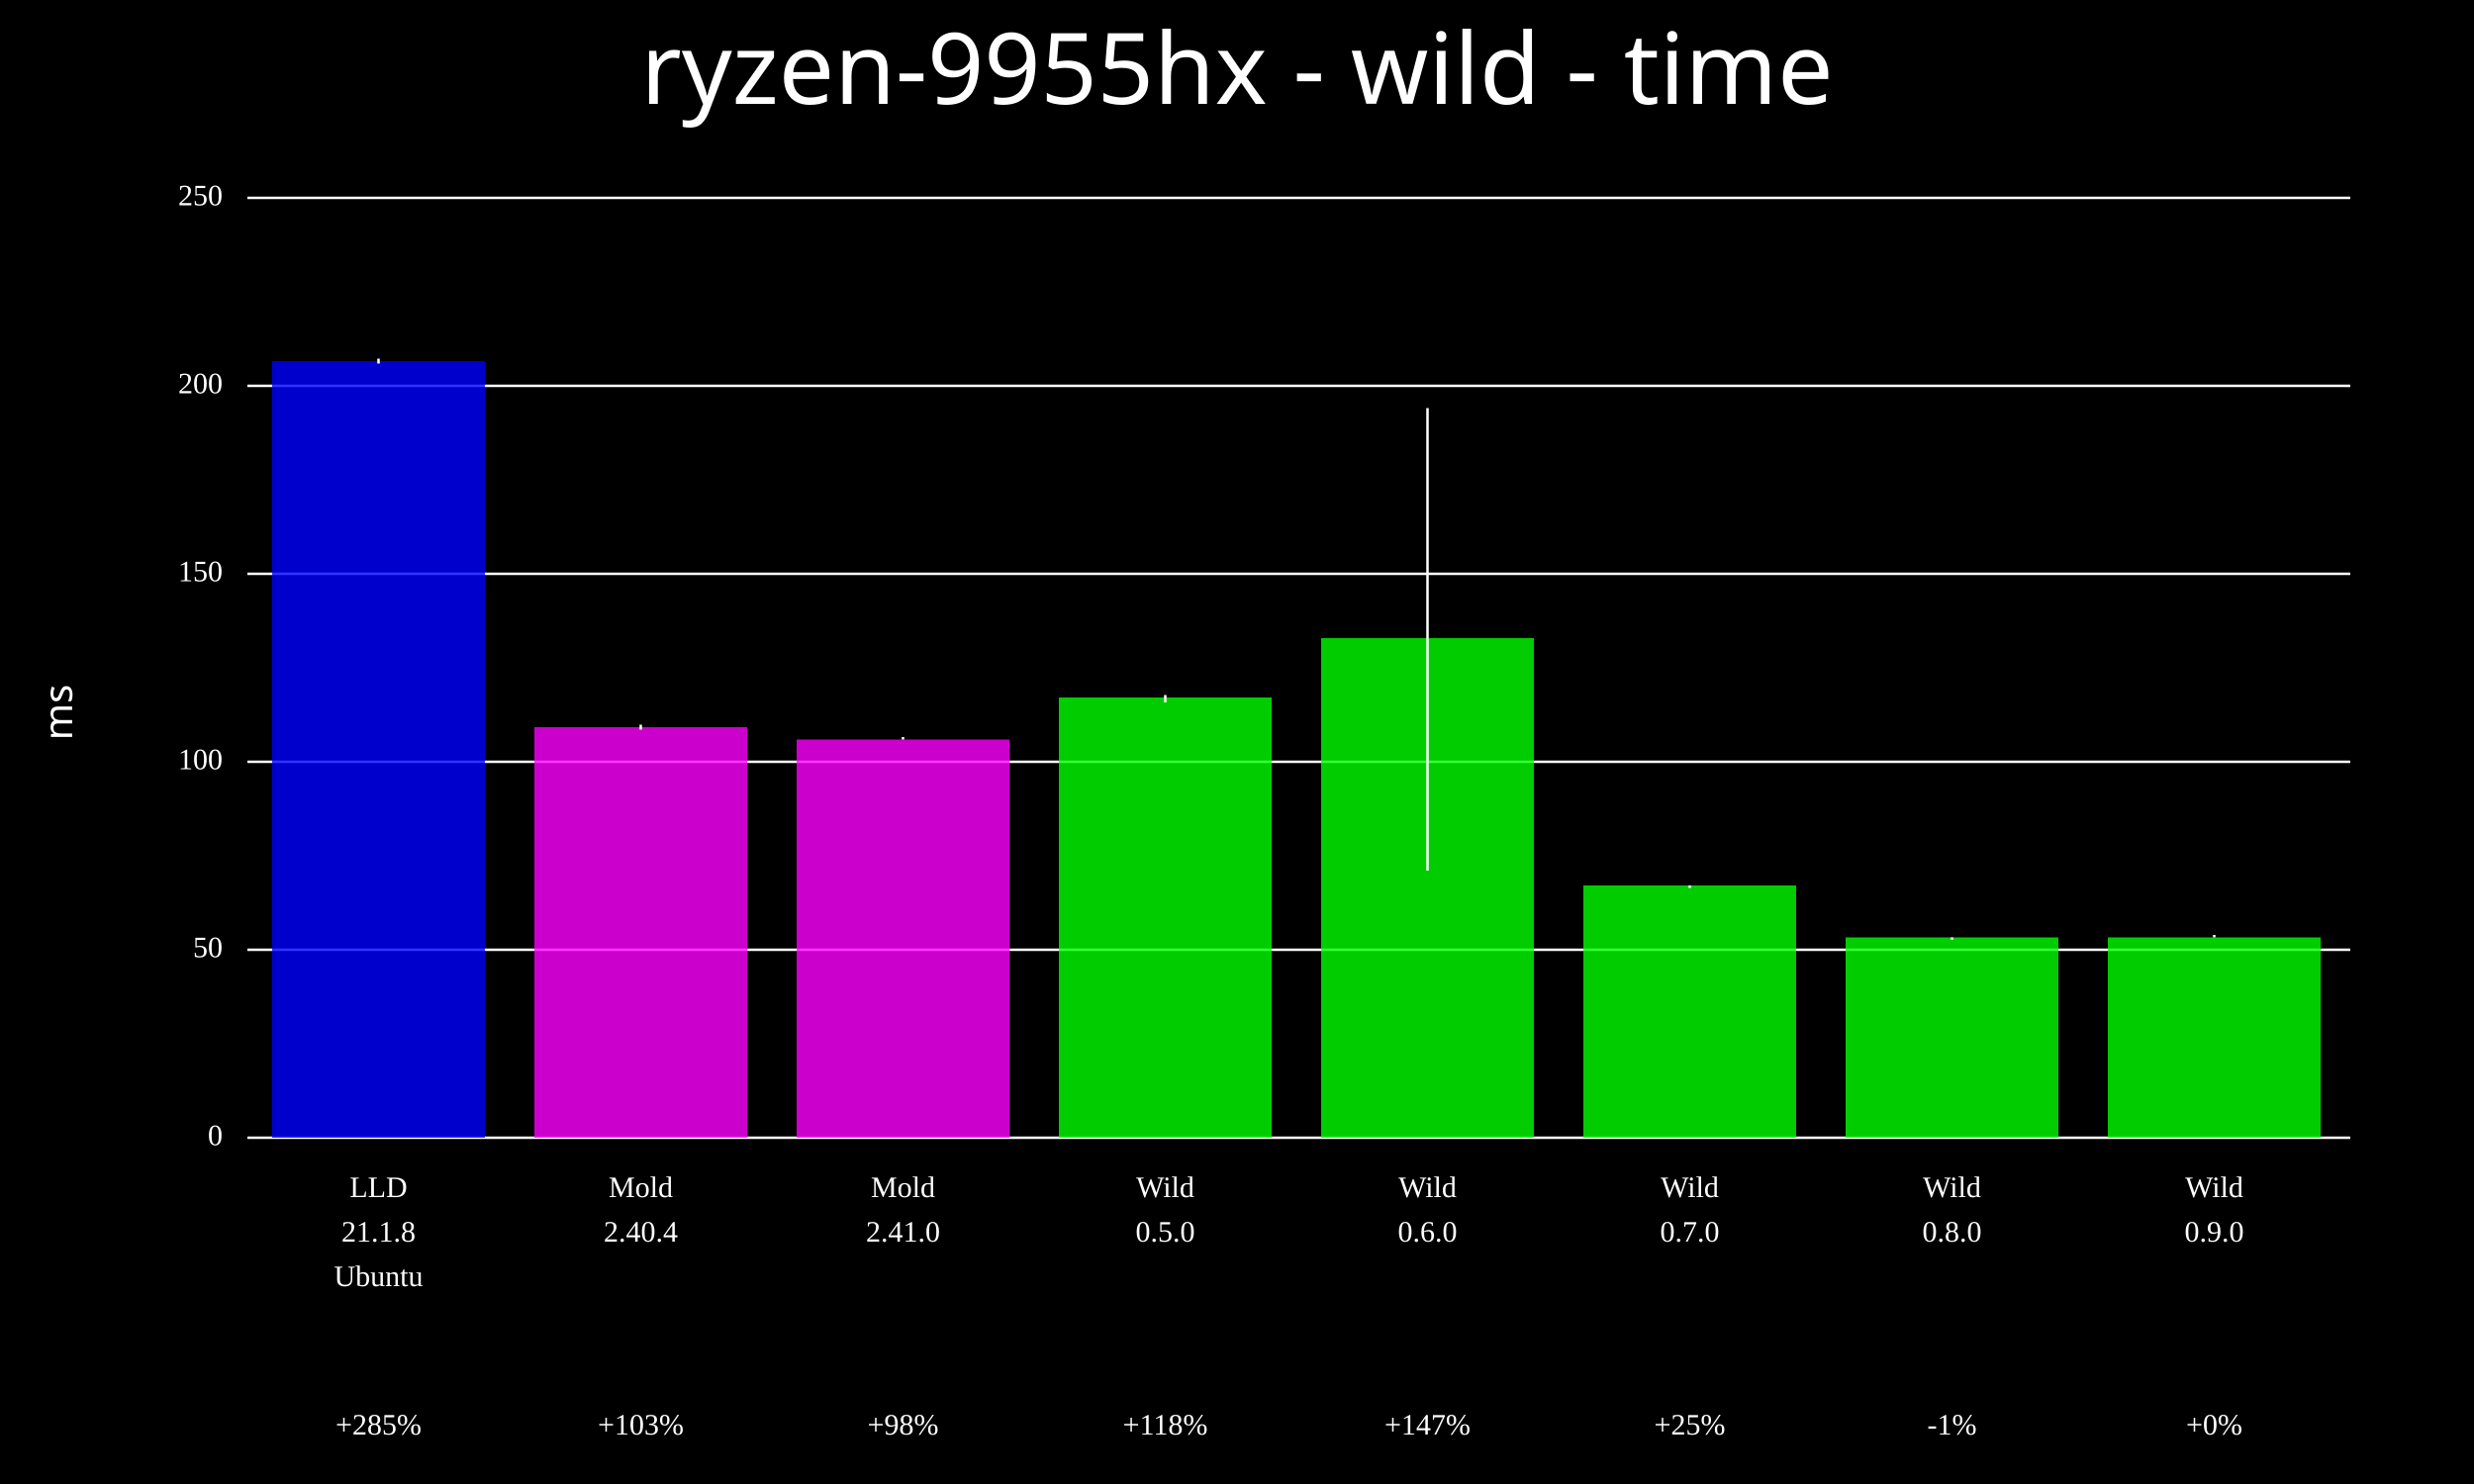
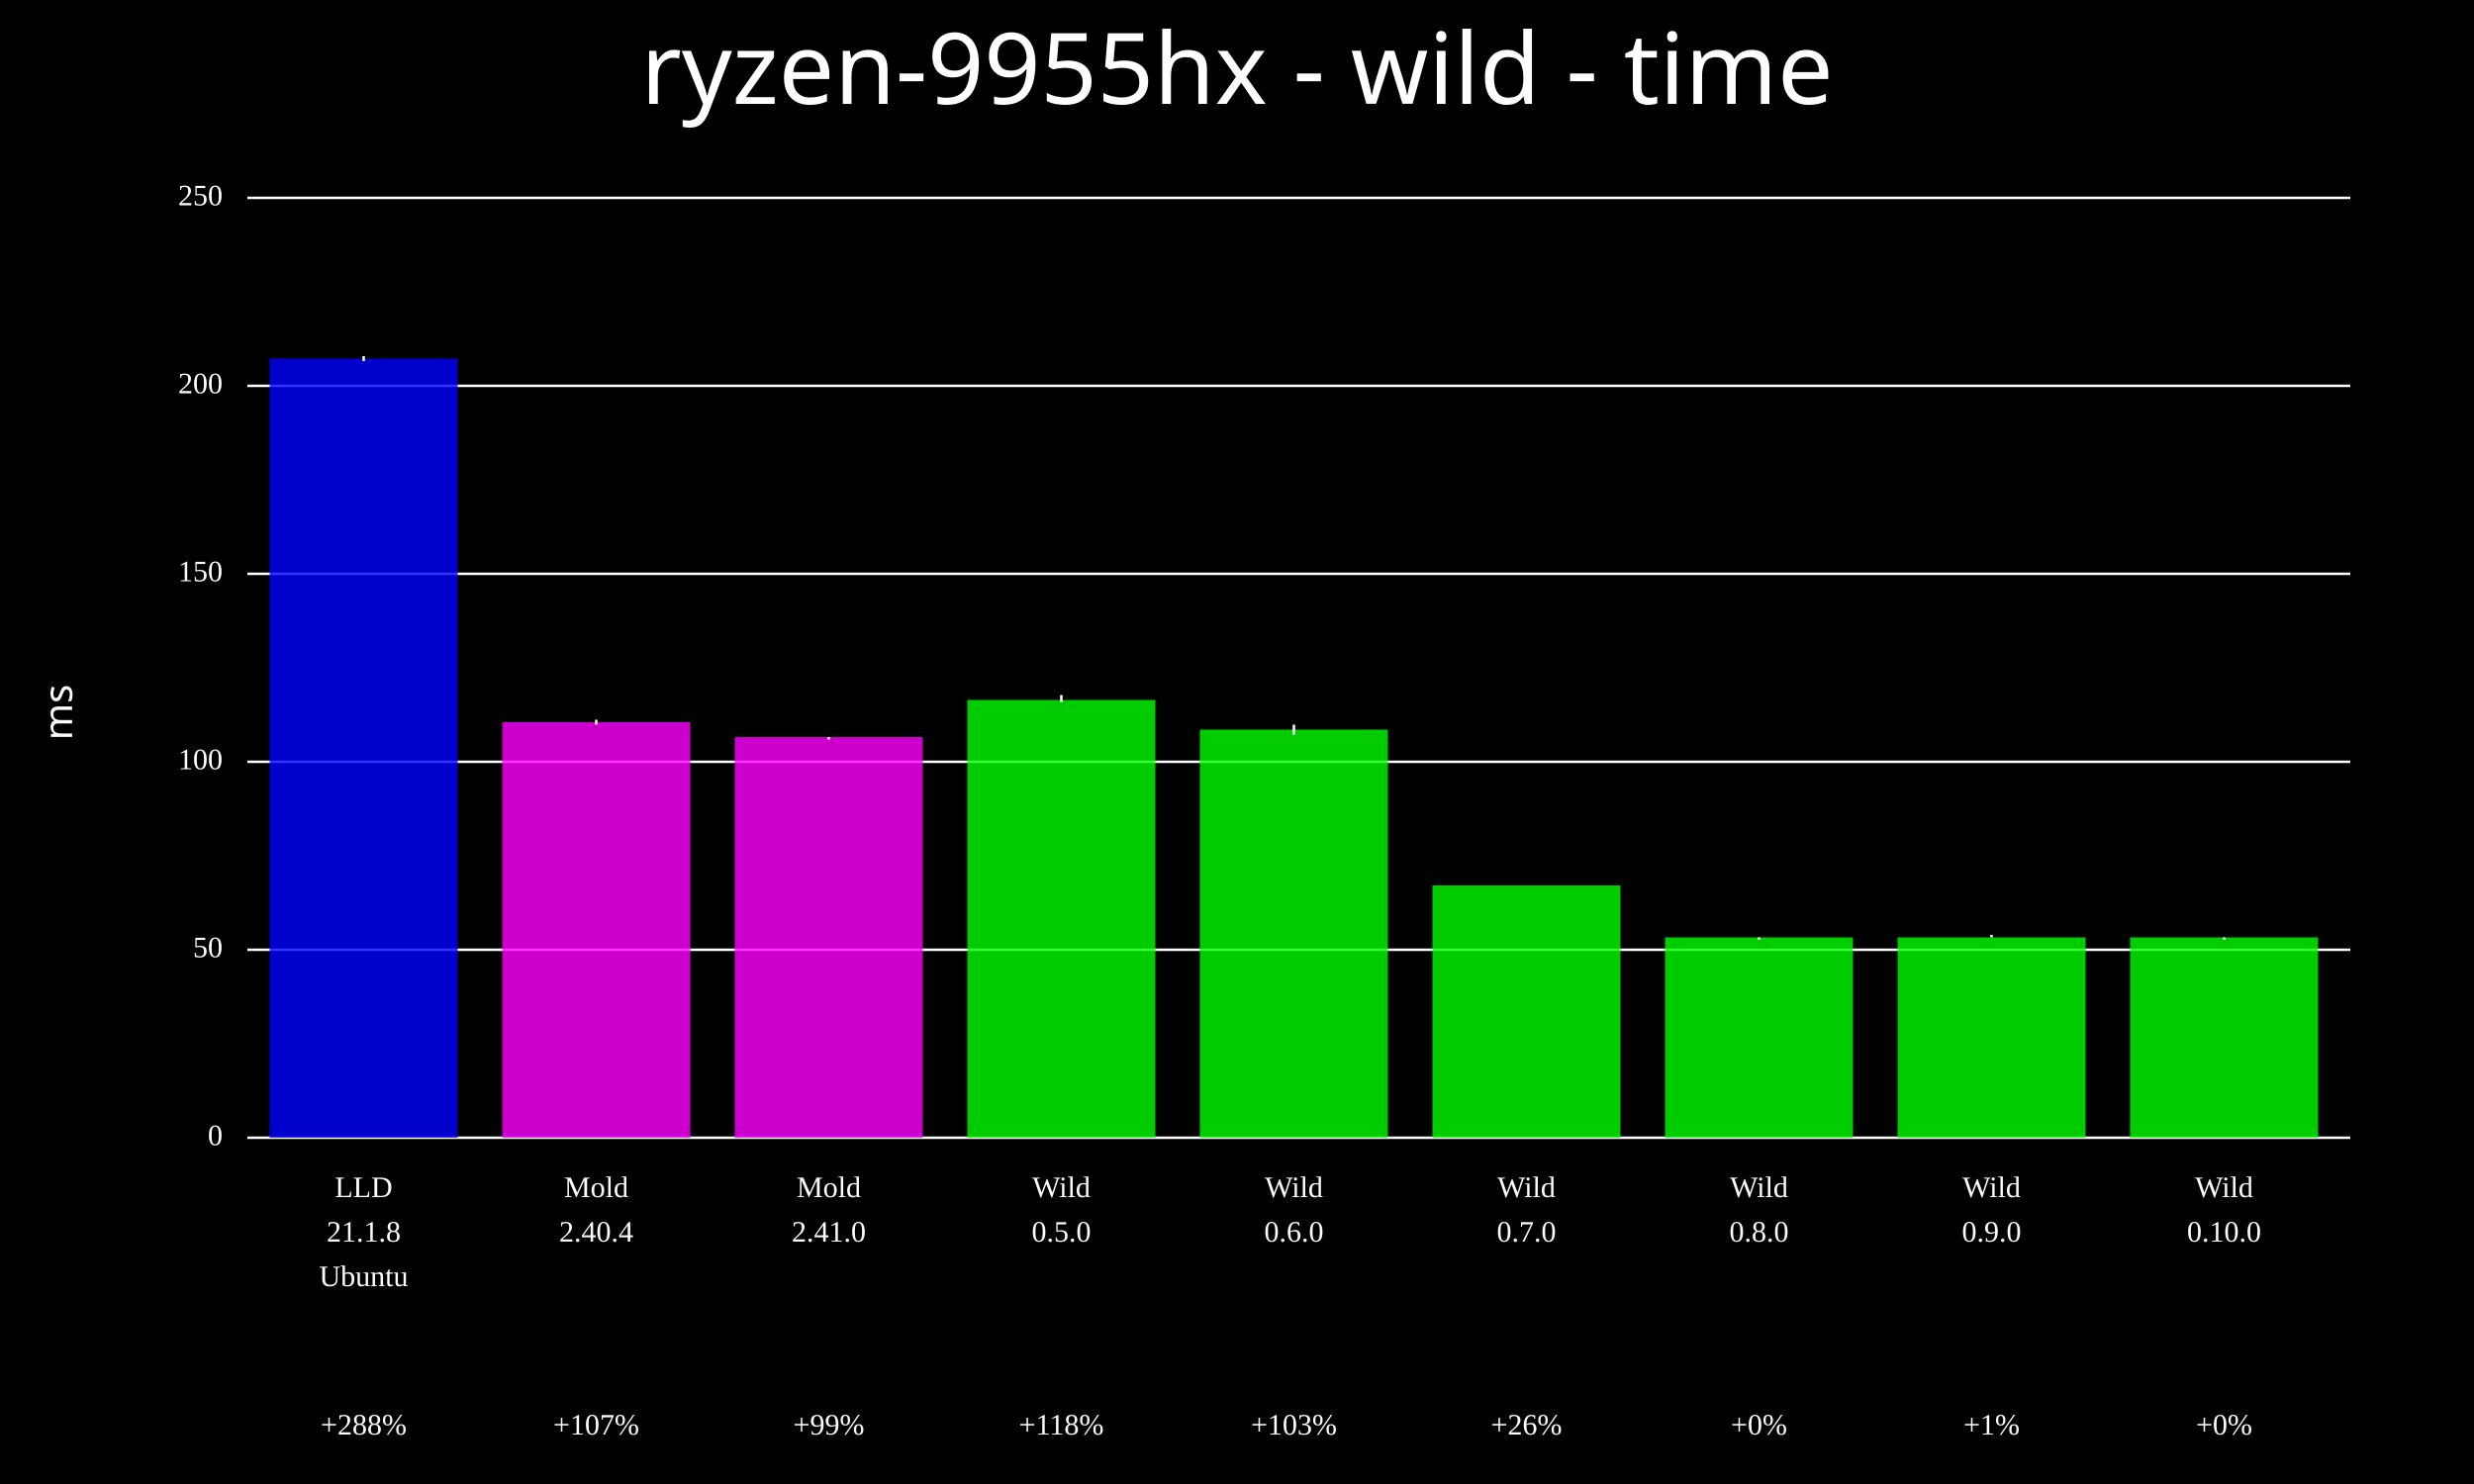
<svg xmlns="http://www.w3.org/2000/svg" width="1000" height="600" viewBox="0 0 1000 600">
  <rect x="0" y="0" width="1000" height="600" fill="#000000" />
  <text x="500" y="10" dy="0.8em" text-anchor="middle" font-family="sans-serif" font-size="40" fill="#FFFFFF">
ryzen-9955hx - wild - time</text>
  <text x="5" y="300" dy="0.76em" text-anchor="middle" font-family="sans-serif" font-size="16" fill="#FFFFFF" transform="rotate(270, 5, 288)">ms</text>
  <line x1="100" y1="460" x2="950" y2="460" stroke="#FFFFFF" />
  <text x="90" y="460" dy="0.5ex" text-anchor="end" fill="#FFFFFF">0</text>
  <line x1="100" y1="384" x2="950" y2="384" stroke="#FFFFFF" />
  <text x="90" y="384" dy="0.5ex" text-anchor="end" fill="#FFFFFF">50</text>
  <line x1="100" y1="308" x2="950" y2="308" stroke="#FFFFFF" />
  <text x="90" y="308" dy="0.5ex" text-anchor="end" fill="#FFFFFF">100</text>
  <line x1="100" y1="232" x2="950" y2="232" stroke="#FFFFFF" />
  <text x="90" y="232" dy="0.5ex" text-anchor="end" fill="#FFFFFF">150</text>
  <line x1="100" y1="156" x2="950" y2="156" stroke="#FFFFFF" />
  <text x="90" y="156" dy="0.5ex" text-anchor="end" fill="#FFFFFF">200</text>
  <line x1="100" y1="80" x2="950" y2="80" stroke="#FFFFFF" />
  <text x="90" y="80" dy="0.5ex" text-anchor="end" fill="#FFFFFF">250</text>
-   <rect fill="#0000FF" opacity="0.8" x="110" y="146" width="86" height="314" />
-   <line stroke="#FFFFFF" x1="153" y1="145" x2="153" y2="147" />
-   <text x="153" y="484" fill="#FFFFFF" text-anchor="middle">LLD</text>
-   <text x="153" y="502" fill="#FFFFFF" text-anchor="middle">21.1.8</text>
-   <text x="153" y="520" fill="#FFFFFF" text-anchor="middle">Ubuntu</text>
-   <text x="153" y="580" fill="#FFFFFF" text-anchor="middle">+285%</text>
-   <rect fill="#FF00FF" opacity="0.8" x="216" y="294" width="86" height="166" />
-   <line stroke="#FFFFFF" x1="259" y1="293" x2="259" y2="295" />
-   <text x="259" y="484" fill="#FFFFFF" text-anchor="middle">Mold</text>
-   <text x="259" y="502" fill="#FFFFFF" text-anchor="middle">2.40.4</text>
-   <text x="259" y="580" fill="#FFFFFF" text-anchor="middle">+103%</text>
-   <rect fill="#FF00FF" opacity="0.8" x="322" y="299" width="86" height="161" />
-   <line stroke="#FFFFFF" x1="365" y1="298" x2="365" y2="299" />
-   <text x="365" y="484" fill="#FFFFFF" text-anchor="middle">Mold</text>
-   <text x="365" y="502" fill="#FFFFFF" text-anchor="middle">2.41.0</text>
-   <text x="365" y="580" fill="#FFFFFF" text-anchor="middle">+98%</text>
-   <rect fill="#00FF00" opacity="0.8" x="428" y="282" width="86" height="178" />
-   <line stroke="#FFFFFF" x1="471" y1="281" x2="471" y2="284" />
-   <text x="471" y="484" fill="#FFFFFF" text-anchor="middle">Wild</text>
-   <text x="471" y="502" fill="#FFFFFF" text-anchor="middle">0.5.0</text>
-   <text x="471" y="580" fill="#FFFFFF" text-anchor="middle">+118%</text>
-   <rect fill="#00FF00" opacity="0.8" x="534" y="258" width="86" height="202" />
-   <line stroke="#FFFFFF" x1="577" y1="165" x2="577" y2="352" />
-   <text x="577" y="484" fill="#FFFFFF" text-anchor="middle">Wild</text>
-   <text x="577" y="502" fill="#FFFFFF" text-anchor="middle">0.6.0</text>
-   <text x="577" y="580" fill="#FFFFFF" text-anchor="middle">+147%</text>
-   <rect fill="#00FF00" opacity="0.8" x="640" y="358" width="86" height="102" />
-   <line stroke="#FFFFFF" x1="683" y1="358" x2="683" y2="359" />
-   <text x="683" y="484" fill="#FFFFFF" text-anchor="middle">Wild</text>
-   <text x="683" y="502" fill="#FFFFFF" text-anchor="middle">0.7.0</text>
-   <text x="683" y="580" fill="#FFFFFF" text-anchor="middle">+25%</text>
-   <rect fill="#00FF00" opacity="0.8" x="746" y="379" width="86" height="81" />
-   <line stroke="#FFFFFF" x1="789" y1="379" x2="789" y2="380" />
-   <text x="789" y="484" fill="#FFFFFF" text-anchor="middle">Wild</text>
-   <text x="789" y="502" fill="#FFFFFF" text-anchor="middle">0.8.0</text>
-   <text x="789" y="580" fill="#FFFFFF" text-anchor="middle">-1%</text>
-   <rect fill="#00FF00" opacity="0.8" x="852" y="379" width="86" height="81" />
-   <line stroke="#FFFFFF" x1="895" y1="378" x2="895" y2="379" />
-   <text x="895" y="484" fill="#FFFFFF" text-anchor="middle">Wild</text>
-   <text x="895" y="502" fill="#FFFFFF" text-anchor="middle">0.9.0</text>
-   <text x="895" y="580" fill="#FFFFFF" text-anchor="middle">+0%</text>
+   <rect fill="#0000FF" opacity="0.8" x="109" y="145" width="76" height="315" />
+   <line stroke="#FFFFFF" x1="147" y1="144" x2="147" y2="146" />
+   <text x="147" y="484" fill="#FFFFFF" text-anchor="middle">LLD</text>
+   <text x="147" y="502" fill="#FFFFFF" text-anchor="middle">21.1.8</text>
+   <text x="147" y="520" fill="#FFFFFF" text-anchor="middle">Ubuntu</text>
+   <text x="147" y="580" fill="#FFFFFF" text-anchor="middle">+288%</text>
+   <rect fill="#FF00FF" opacity="0.8" x="203" y="292" width="76" height="168" />
+   <line stroke="#FFFFFF" x1="241" y1="291" x2="241" y2="293" />
+   <text x="241" y="484" fill="#FFFFFF" text-anchor="middle">Mold</text>
+   <text x="241" y="502" fill="#FFFFFF" text-anchor="middle">2.40.4</text>
+   <text x="241" y="580" fill="#FFFFFF" text-anchor="middle">+107%</text>
+   <rect fill="#FF00FF" opacity="0.8" x="297" y="298" width="76" height="162" />
+   <line stroke="#FFFFFF" x1="335" y1="298" x2="335" y2="299" />
+   <text x="335" y="484" fill="#FFFFFF" text-anchor="middle">Mold</text>
+   <text x="335" y="502" fill="#FFFFFF" text-anchor="middle">2.41.0</text>
+   <text x="335" y="580" fill="#FFFFFF" text-anchor="middle">+99%</text>
+   <rect fill="#00FF00" opacity="0.8" x="391" y="283" width="76" height="177" />
+   <line stroke="#FFFFFF" x1="429" y1="281" x2="429" y2="284" />
+   <text x="429" y="484" fill="#FFFFFF" text-anchor="middle">Wild</text>
+   <text x="429" y="502" fill="#FFFFFF" text-anchor="middle">0.5.0</text>
+   <text x="429" y="580" fill="#FFFFFF" text-anchor="middle">+118%</text>
+   <rect fill="#00FF00" opacity="0.8" x="485" y="295" width="76" height="165" />
+   <line stroke="#FFFFFF" x1="523" y1="293" x2="523" y2="297" />
+   <text x="523" y="484" fill="#FFFFFF" text-anchor="middle">Wild</text>
+   <text x="523" y="502" fill="#FFFFFF" text-anchor="middle">0.6.0</text>
+   <text x="523" y="580" fill="#FFFFFF" text-anchor="middle">+103%</text>
+   <rect fill="#00FF00" opacity="0.8" x="579" y="358" width="76" height="102" />
+   <line stroke="#FFFFFF" x1="617" y1="358" x2="617" y2="358" />
+   <text x="617" y="484" fill="#FFFFFF" text-anchor="middle">Wild</text>
+   <text x="617" y="502" fill="#FFFFFF" text-anchor="middle">0.7.0</text>
+   <text x="617" y="580" fill="#FFFFFF" text-anchor="middle">+26%</text>
+   <rect fill="#00FF00" opacity="0.8" x="673" y="379" width="76" height="81" />
+   <line stroke="#FFFFFF" x1="711" y1="379" x2="711" y2="380" />
+   <text x="711" y="484" fill="#FFFFFF" text-anchor="middle">Wild</text>
+   <text x="711" y="502" fill="#FFFFFF" text-anchor="middle">0.8.0</text>
+   <text x="711" y="580" fill="#FFFFFF" text-anchor="middle">+0%</text>
+   <rect fill="#00FF00" opacity="0.8" x="767" y="379" width="76" height="81" />
+   <line stroke="#FFFFFF" x1="805" y1="378" x2="805" y2="379" />
+   <text x="805" y="484" fill="#FFFFFF" text-anchor="middle">Wild</text>
+   <text x="805" y="502" fill="#FFFFFF" text-anchor="middle">0.9.0</text>
+   <text x="805" y="580" fill="#FFFFFF" text-anchor="middle">+1%</text>
+   <rect fill="#00FF00" opacity="0.8" x="861" y="379" width="76" height="81" />
+   <line stroke="#FFFFFF" x1="899" y1="379" x2="899" y2="380" />
+   <text x="899" y="484" fill="#FFFFFF" text-anchor="middle">Wild</text>
+   <text x="899" y="502" fill="#FFFFFF" text-anchor="middle">0.10.0</text>
+   <text x="899" y="580" fill="#FFFFFF" text-anchor="middle">+0%</text>
</svg>
